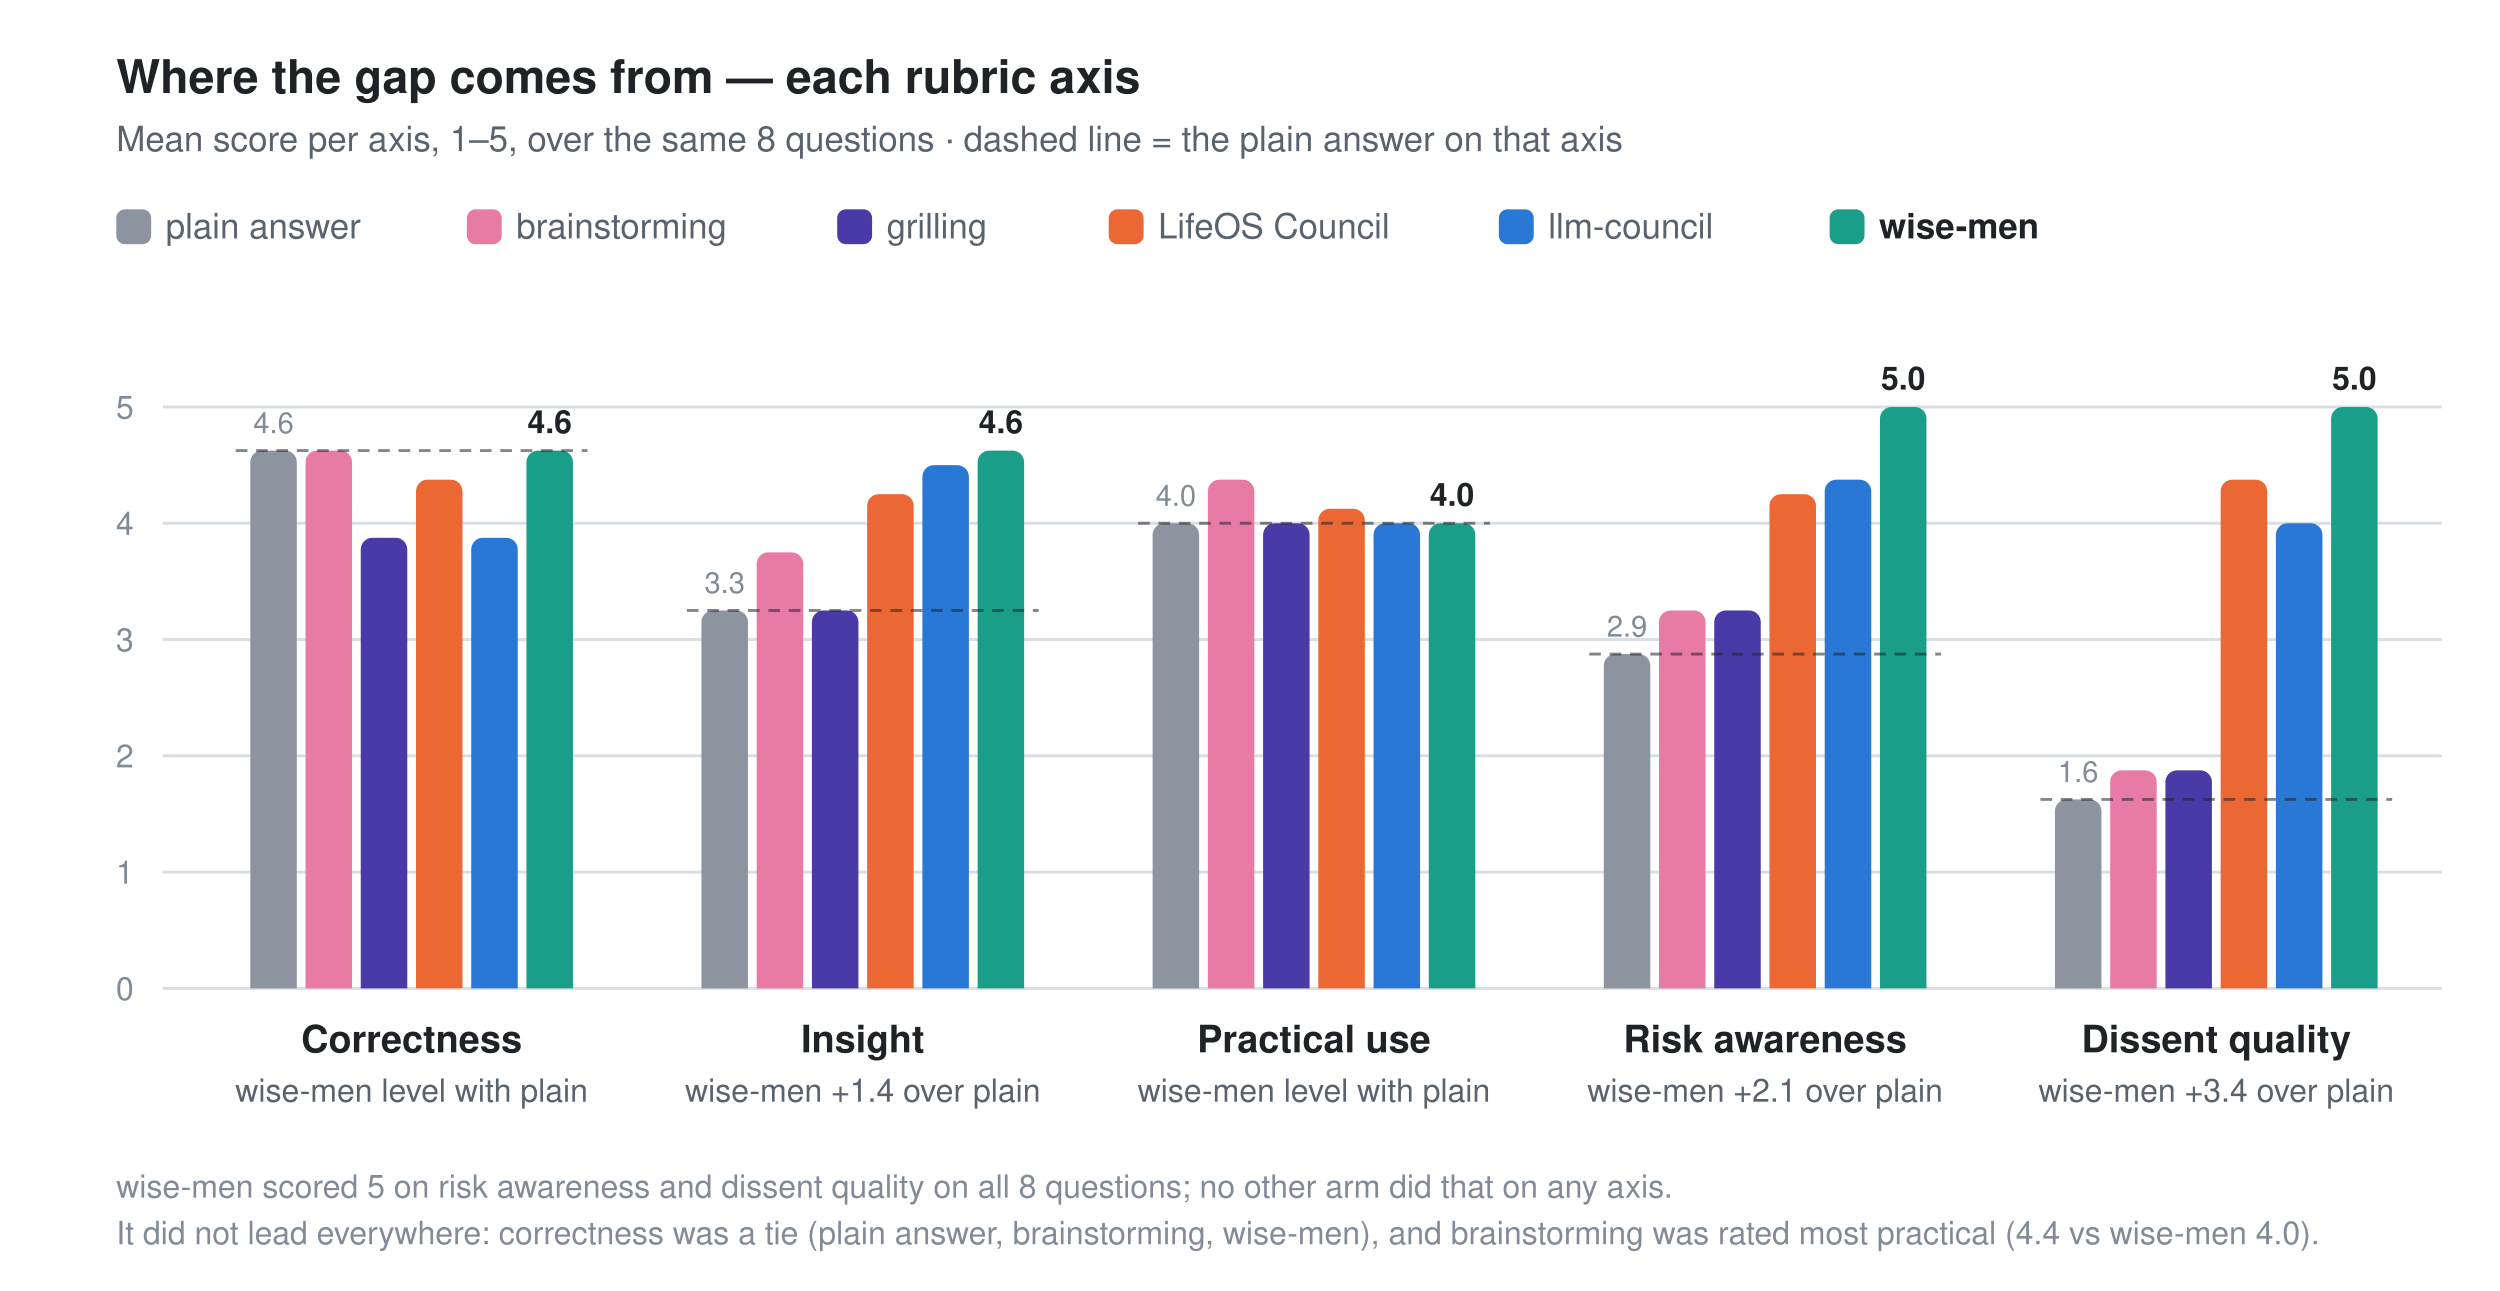
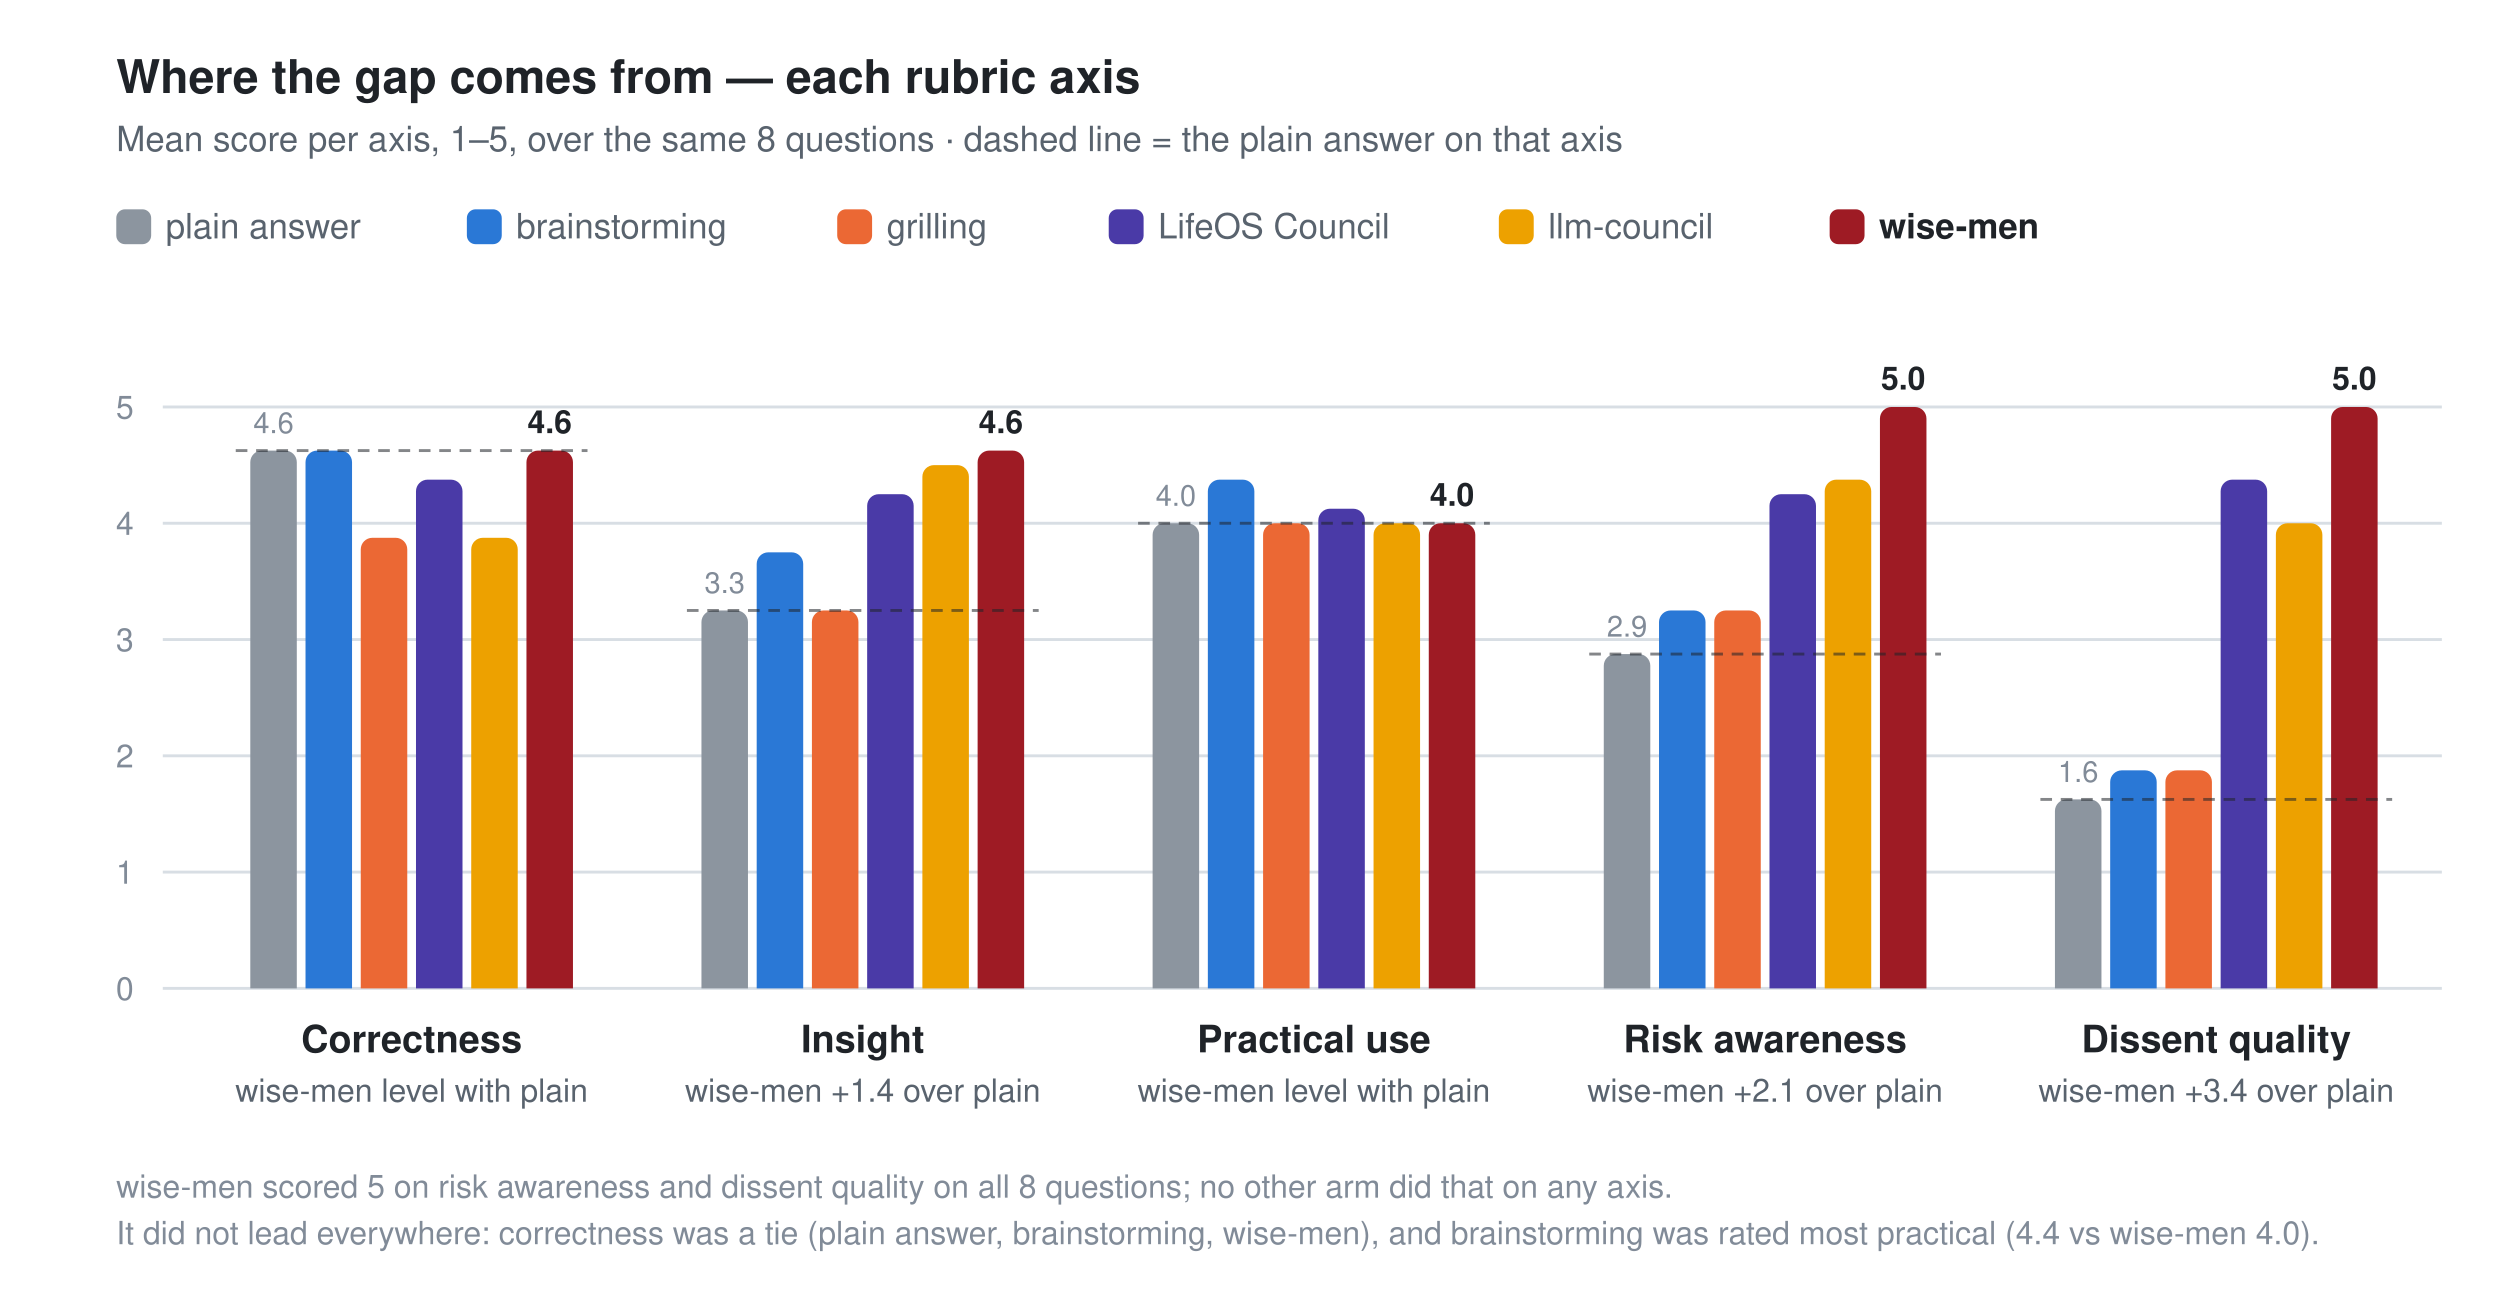
<svg xmlns="http://www.w3.org/2000/svg" viewBox="0 0 860 444" width="860" font-family="-apple-system, BlinkMacSystemFont, 'Segoe UI', Helvetica, Arial, sans-serif">
  <text x="40" y="32" font-size="16" font-weight="600" fill="#1f2328" text-anchor="start">Where the gap comes from — each rubric axis</text>
  <text x="40" y="52" font-size="12" font-weight="400" fill="#59636e" text-anchor="start">Mean score per axis, 1–5, over the same 8 questions · dashed line = the plain answer on that axis</text>
  <rect x="40" y="72" width="12" height="12" rx="3" fill="#8c959f" />
  <text x="57" y="82" font-size="12" font-weight="400" fill="#59636e" text-anchor="start">plain answer</text>
-   <rect x="160.6" y="72" width="12" height="12" rx="3" fill="#e87ba4" />
+   <rect x="160.6" y="72" width="12" height="12" rx="3" fill="#2a78d6" />
  <text x="177.6" y="82" font-size="12" font-weight="400" fill="#59636e" text-anchor="start">brainstorming</text>
-   <rect x="288" y="72" width="12" height="12" rx="3" fill="#4a3aa7" />
+   <rect x="288" y="72" width="12" height="12" rx="3" fill="#eb6834" />
  <text x="305" y="82" font-size="12" font-weight="400" fill="#59636e" text-anchor="start">grilling</text>
-   <rect x="381.4" y="72" width="12" height="12" rx="3" fill="#eb6834" />
+   <rect x="381.4" y="72" width="12" height="12" rx="3" fill="#4a3aa7" />
  <text x="398.4" y="82" font-size="12" font-weight="400" fill="#59636e" text-anchor="start">LifeOS Council</text>
-   <rect x="515.6" y="72" width="12" height="12" rx="3" fill="#2a78d6" />
+   <rect x="515.6" y="72" width="12" height="12" rx="3" fill="#eda100" />
  <text x="532.6" y="82" font-size="12" font-weight="400" fill="#59636e" text-anchor="start">llm-council</text>
-   <rect x="629.4" y="72" width="12" height="12" rx="3" fill="#1a9e8a" />
+   <rect x="629.4" y="72" width="12" height="12" rx="3" fill="#9e1b24" />
  <text x="646.4" y="82" font-size="12" font-weight="700" fill="#1f2328" text-anchor="start">wise-men</text>
  <line x1="56" y1="340" x2="840" y2="340" stroke="#d8dee4" stroke-width="1" />
  <text x="46" y="344" font-size="11" font-weight="400" fill="#818b98" text-anchor="end">0</text>
  <line x1="56" y1="300" x2="840" y2="300" stroke="#d8dee4" stroke-width="1" />
  <text x="46" y="304" font-size="11" font-weight="400" fill="#818b98" text-anchor="end">1</text>
  <line x1="56" y1="260" x2="840" y2="260" stroke="#d8dee4" stroke-width="1" />
  <text x="46" y="264" font-size="11" font-weight="400" fill="#818b98" text-anchor="end">2</text>
  <line x1="56" y1="220" x2="840" y2="220" stroke="#d8dee4" stroke-width="1" />
  <text x="46" y="224" font-size="11" font-weight="400" fill="#818b98" text-anchor="end">3</text>
  <line x1="56" y1="180" x2="840" y2="180" stroke="#d8dee4" stroke-width="1" />
  <text x="46" y="184" font-size="11" font-weight="400" fill="#818b98" text-anchor="end">4</text>
  <line x1="56" y1="140" x2="840" y2="140" stroke="#d8dee4" stroke-width="1" />
  <text x="46" y="144" font-size="11" font-weight="400" fill="#818b98" text-anchor="end">5</text>
  <path d="M86.1,340v-181a4,4 0 0 1 4,-4h8a4,4 0 0 1 4,4v181z" fill="#8c959f" />
-   <path d="M105.1,340v-181a4,4 0 0 1 4,-4h8a4,4 0 0 1 4,4v181z" fill="#e87ba4" />
-   <path d="M124.1,340v-151a4,4 0 0 1 4,-4h8a4,4 0 0 1 4,4v151z" fill="#4a3aa7" />
-   <path d="M143.1,340v-171a4,4 0 0 1 4,-4h8a4,4 0 0 1 4,4v171z" fill="#eb6834" />
-   <path d="M162.1,340v-151a4,4 0 0 1 4,-4h8a4,4 0 0 1 4,4v151z" fill="#2a78d6" />
-   <path d="M181.1,340v-181a4,4 0 0 1 4,-4h8a4,4 0 0 1 4,4v181z" fill="#1a9e8a" />
+   <path d="M105.1,340v-181a4,4 0 0 1 4,-4h8a4,4 0 0 1 4,4v181z" fill="#2a78d6" />
+   <path d="M124.1,340v-151a4,4 0 0 1 4,-4h8a4,4 0 0 1 4,4v151z" fill="#eb6834" />
+   <path d="M143.1,340v-171a4,4 0 0 1 4,-4h8a4,4 0 0 1 4,4v171z" fill="#4a3aa7" />
+   <path d="M162.1,340v-151a4,4 0 0 1 4,-4h8a4,4 0 0 1 4,4v151z" fill="#eda100" />
+   <path d="M181.1,340v-181a4,4 0 0 1 4,-4h8a4,4 0 0 1 4,4v181z" fill="#9e1b24" />
  <line x1="81.1" y1="155" x2="202.1" y2="155" stroke="#1f2328" stroke-width="1" stroke-opacity="0.55" stroke-dasharray="4 3" />
  <text x="94.1" y="149" font-size="10" font-weight="400" fill="#818b98" text-anchor="middle">4.6</text>
  <text x="189.1" y="149" font-size="11" font-weight="700" fill="#1f2328" text-anchor="middle">4.6</text>
  <text x="141.6" y="362" font-size="13" font-weight="600" fill="#1f2328" text-anchor="middle">Correctness</text>
  <text x="141.6" y="379" font-size="11" font-weight="400" fill="#59636e" text-anchor="middle">wise-men level with plain</text>
  <path d="M241.3,340v-126a4,4 0 0 1 4,-4h8a4,4 0 0 1 4,4v126z" fill="#8c959f" />
-   <path d="M260.3,340v-146a4,4 0 0 1 4,-4h8a4,4 0 0 1 4,4v146z" fill="#e87ba4" />
-   <path d="M279.3,340v-126a4,4 0 0 1 4,-4h8a4,4 0 0 1 4,4v126z" fill="#4a3aa7" />
-   <path d="M298.3,340v-166a4,4 0 0 1 4,-4h8a4,4 0 0 1 4,4v166z" fill="#eb6834" />
-   <path d="M317.3,340v-176a4,4 0 0 1 4,-4h8a4,4 0 0 1 4,4v176z" fill="#2a78d6" />
-   <path d="M336.3,340v-181a4,4 0 0 1 4,-4h8a4,4 0 0 1 4,4v181z" fill="#1a9e8a" />
+   <path d="M260.3,340v-146a4,4 0 0 1 4,-4h8a4,4 0 0 1 4,4v146z" fill="#2a78d6" />
+   <path d="M279.3,340v-126a4,4 0 0 1 4,-4h8a4,4 0 0 1 4,4v126z" fill="#eb6834" />
+   <path d="M298.3,340v-166a4,4 0 0 1 4,-4h8a4,4 0 0 1 4,4v166z" fill="#4a3aa7" />
+   <path d="M317.3,340v-176a4,4 0 0 1 4,-4h8a4,4 0 0 1 4,4v176z" fill="#eda100" />
+   <path d="M336.3,340v-181a4,4 0 0 1 4,-4h8a4,4 0 0 1 4,4v181z" fill="#9e1b24" />
  <line x1="236.3" y1="210" x2="357.3" y2="210" stroke="#1f2328" stroke-width="1" stroke-opacity="0.55" stroke-dasharray="4 3" />
  <text x="249.3" y="204" font-size="10" font-weight="400" fill="#818b98" text-anchor="middle">3.3</text>
  <text x="344.3" y="149" font-size="11" font-weight="700" fill="#1f2328" text-anchor="middle">4.6</text>
  <text x="296.8" y="362" font-size="13" font-weight="600" fill="#1f2328" text-anchor="middle">Insight</text>
  <text x="296.8" y="379" font-size="11" font-weight="400" fill="#59636e" text-anchor="middle">wise-men +1.4 over plain</text>
  <path d="M396.5,340v-156a4,4 0 0 1 4,-4h8a4,4 0 0 1 4,4v156z" fill="#8c959f" />
-   <path d="M415.5,340v-171a4,4 0 0 1 4,-4h8a4,4 0 0 1 4,4v171z" fill="#e87ba4" />
-   <path d="M434.5,340v-156a4,4 0 0 1 4,-4h8a4,4 0 0 1 4,4v156z" fill="#4a3aa7" />
-   <path d="M453.5,340v-161a4,4 0 0 1 4,-4h8a4,4 0 0 1 4,4v161z" fill="#eb6834" />
-   <path d="M472.5,340v-156a4,4 0 0 1 4,-4h8a4,4 0 0 1 4,4v156z" fill="#2a78d6" />
-   <path d="M491.5,340v-156a4,4 0 0 1 4,-4h8a4,4 0 0 1 4,4v156z" fill="#1a9e8a" />
+   <path d="M415.5,340v-171a4,4 0 0 1 4,-4h8a4,4 0 0 1 4,4v171z" fill="#2a78d6" />
+   <path d="M434.5,340v-156a4,4 0 0 1 4,-4h8a4,4 0 0 1 4,4v156z" fill="#eb6834" />
+   <path d="M453.5,340v-161a4,4 0 0 1 4,-4h8a4,4 0 0 1 4,4v161z" fill="#4a3aa7" />
+   <path d="M472.5,340v-156a4,4 0 0 1 4,-4h8a4,4 0 0 1 4,4v156z" fill="#eda100" />
+   <path d="M491.5,340v-156a4,4 0 0 1 4,-4h8a4,4 0 0 1 4,4v156z" fill="#9e1b24" />
  <line x1="391.5" y1="180" x2="512.5" y2="180" stroke="#1f2328" stroke-width="1" stroke-opacity="0.55" stroke-dasharray="4 3" />
  <text x="404.5" y="174" font-size="10" font-weight="400" fill="#818b98" text-anchor="middle">4.0</text>
  <text x="499.5" y="174" font-size="11" font-weight="700" fill="#1f2328" text-anchor="middle">4.0</text>
  <text x="452" y="362" font-size="13" font-weight="600" fill="#1f2328" text-anchor="middle">Practical use</text>
  <text x="452" y="379" font-size="11" font-weight="400" fill="#59636e" text-anchor="middle">wise-men level with plain</text>
  <path d="M551.7,340v-111a4,4 0 0 1 4,-4h8a4,4 0 0 1 4,4v111z" fill="#8c959f" />
-   <path d="M570.7,340v-126a4,4 0 0 1 4,-4h8a4,4 0 0 1 4,4v126z" fill="#e87ba4" />
-   <path d="M589.7,340v-126a4,4 0 0 1 4,-4h8a4,4 0 0 1 4,4v126z" fill="#4a3aa7" />
-   <path d="M608.7,340v-166a4,4 0 0 1 4,-4h8a4,4 0 0 1 4,4v166z" fill="#eb6834" />
-   <path d="M627.7,340v-171a4,4 0 0 1 4,-4h8a4,4 0 0 1 4,4v171z" fill="#2a78d6" />
-   <path d="M646.7,340v-196a4,4 0 0 1 4,-4h8a4,4 0 0 1 4,4v196z" fill="#1a9e8a" />
+   <path d="M570.7,340v-126a4,4 0 0 1 4,-4h8a4,4 0 0 1 4,4v126z" fill="#2a78d6" />
+   <path d="M589.7,340v-126a4,4 0 0 1 4,-4h8a4,4 0 0 1 4,4v126z" fill="#eb6834" />
+   <path d="M608.7,340v-166a4,4 0 0 1 4,-4h8a4,4 0 0 1 4,4v166z" fill="#4a3aa7" />
+   <path d="M627.7,340v-171a4,4 0 0 1 4,-4h8a4,4 0 0 1 4,4v171z" fill="#eda100" />
+   <path d="M646.7,340v-196a4,4 0 0 1 4,-4h8a4,4 0 0 1 4,4v196z" fill="#9e1b24" />
  <line x1="546.7" y1="225" x2="667.7" y2="225" stroke="#1f2328" stroke-width="1" stroke-opacity="0.55" stroke-dasharray="4 3" />
  <text x="559.7" y="219" font-size="10" font-weight="400" fill="#818b98" text-anchor="middle">2.9</text>
  <text x="654.7" y="134" font-size="11" font-weight="700" fill="#1f2328" text-anchor="middle">5.0</text>
  <text x="607.2" y="362" font-size="13" font-weight="600" fill="#1f2328" text-anchor="middle">Risk awareness</text>
  <text x="607.2" y="379" font-size="11" font-weight="400" fill="#59636e" text-anchor="middle">wise-men +2.1 over plain</text>
  <path d="M706.9,340v-61a4,4 0 0 1 4,-4h8a4,4 0 0 1 4,4v61z" fill="#8c959f" />
-   <path d="M725.9,340v-71a4,4 0 0 1 4,-4h8a4,4 0 0 1 4,4v71z" fill="#e87ba4" />
-   <path d="M744.9,340v-71a4,4 0 0 1 4,-4h8a4,4 0 0 1 4,4v71z" fill="#4a3aa7" />
-   <path d="M763.9,340v-171a4,4 0 0 1 4,-4h8a4,4 0 0 1 4,4v171z" fill="#eb6834" />
-   <path d="M782.9,340v-156a4,4 0 0 1 4,-4h8a4,4 0 0 1 4,4v156z" fill="#2a78d6" />
-   <path d="M801.9,340v-196a4,4 0 0 1 4,-4h8a4,4 0 0 1 4,4v196z" fill="#1a9e8a" />
+   <path d="M725.9,340v-71a4,4 0 0 1 4,-4h8a4,4 0 0 1 4,4v71z" fill="#2a78d6" />
+   <path d="M744.9,340v-71a4,4 0 0 1 4,-4h8a4,4 0 0 1 4,4v71z" fill="#eb6834" />
+   <path d="M763.9,340v-171a4,4 0 0 1 4,-4h8a4,4 0 0 1 4,4v171z" fill="#4a3aa7" />
+   <path d="M782.9,340v-156a4,4 0 0 1 4,-4h8a4,4 0 0 1 4,4v156z" fill="#eda100" />
+   <path d="M801.9,340v-196a4,4 0 0 1 4,-4h8a4,4 0 0 1 4,4v196z" fill="#9e1b24" />
  <line x1="701.9" y1="275" x2="822.9" y2="275" stroke="#1f2328" stroke-width="1" stroke-opacity="0.55" stroke-dasharray="4 3" />
  <text x="714.9" y="269" font-size="10" font-weight="400" fill="#818b98" text-anchor="middle">1.6</text>
  <text x="809.9" y="134" font-size="11" font-weight="700" fill="#1f2328" text-anchor="middle">5.0</text>
  <text x="762.4" y="362" font-size="13" font-weight="600" fill="#1f2328" text-anchor="middle">Dissent quality</text>
  <text x="762.4" y="379" font-size="11" font-weight="400" fill="#59636e" text-anchor="middle">wise-men +3.4 over plain</text>
  <text x="40" y="412" font-size="11" font-weight="400" fill="#818b98" text-anchor="start">wise-men scored 5 on risk awareness and dissent quality on all 8 questions; no other arm did that on any axis.</text>
  <text x="40" y="428" font-size="11" font-weight="400" fill="#818b98" text-anchor="start">It did not lead everywhere: correctness was a tie (plain answer, brainstorming, wise-men), and brainstorming was rated most practical (4.4 vs wise-men 4.0).</text>
</svg>
